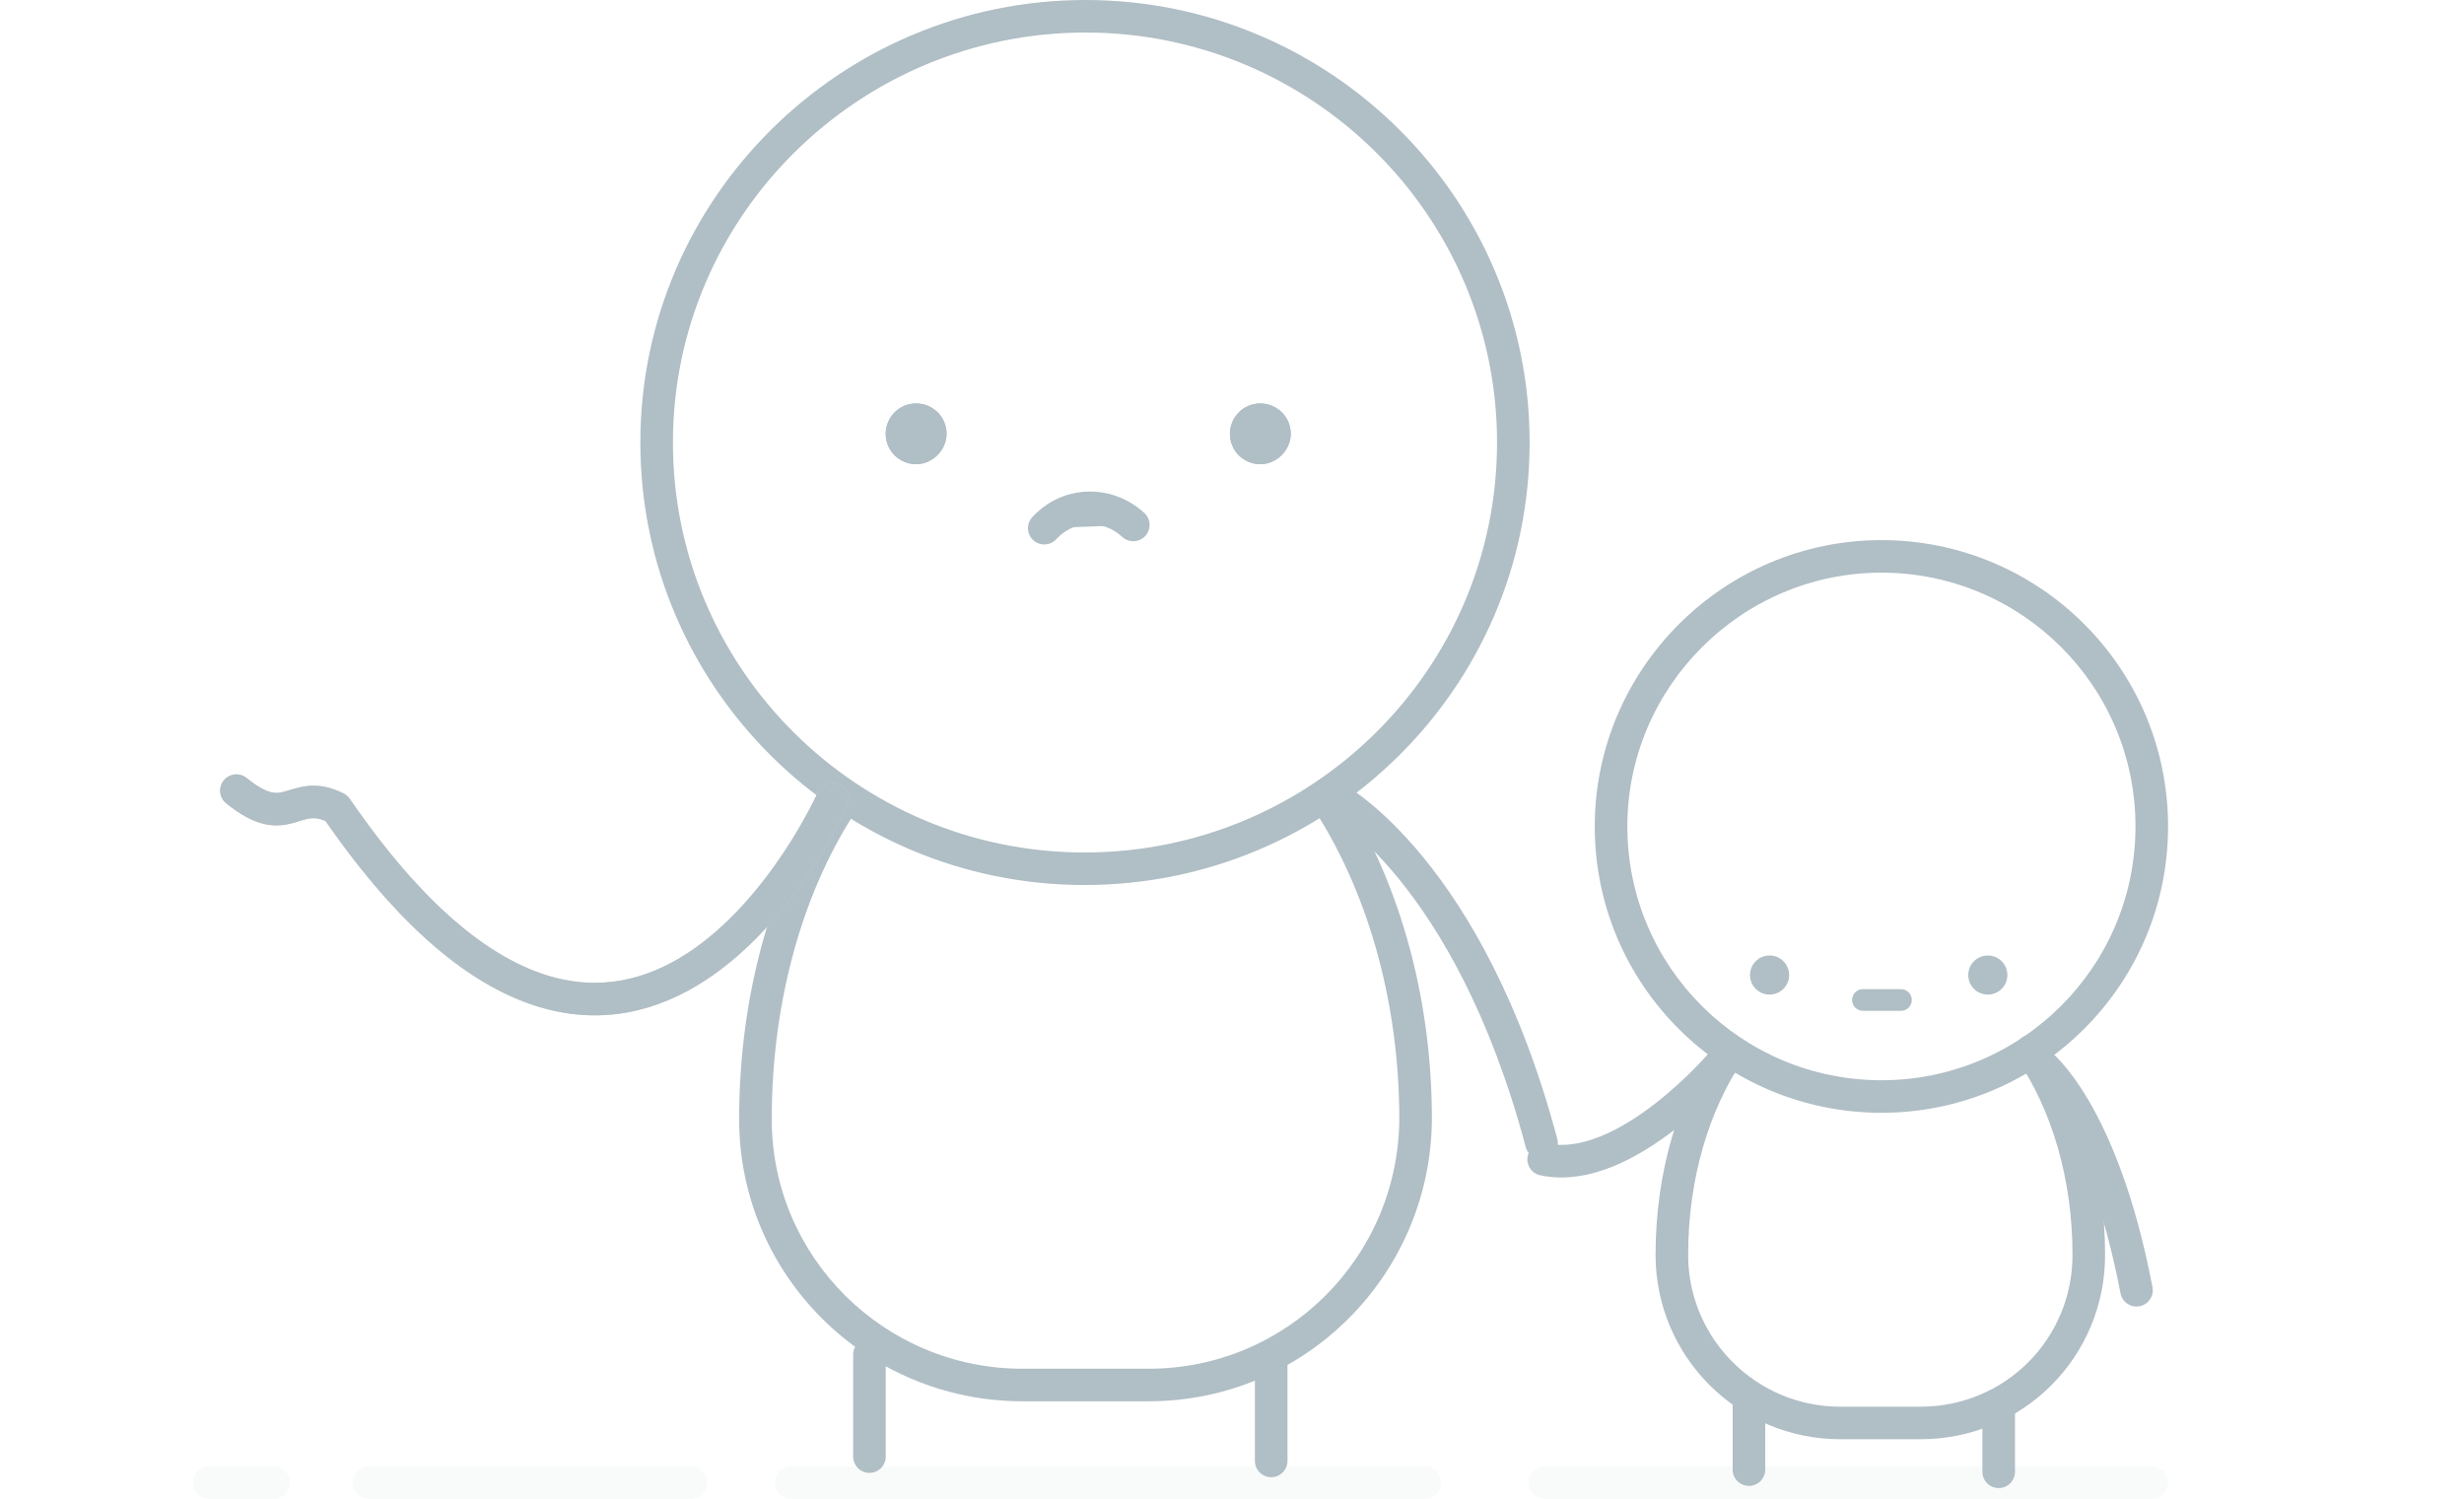
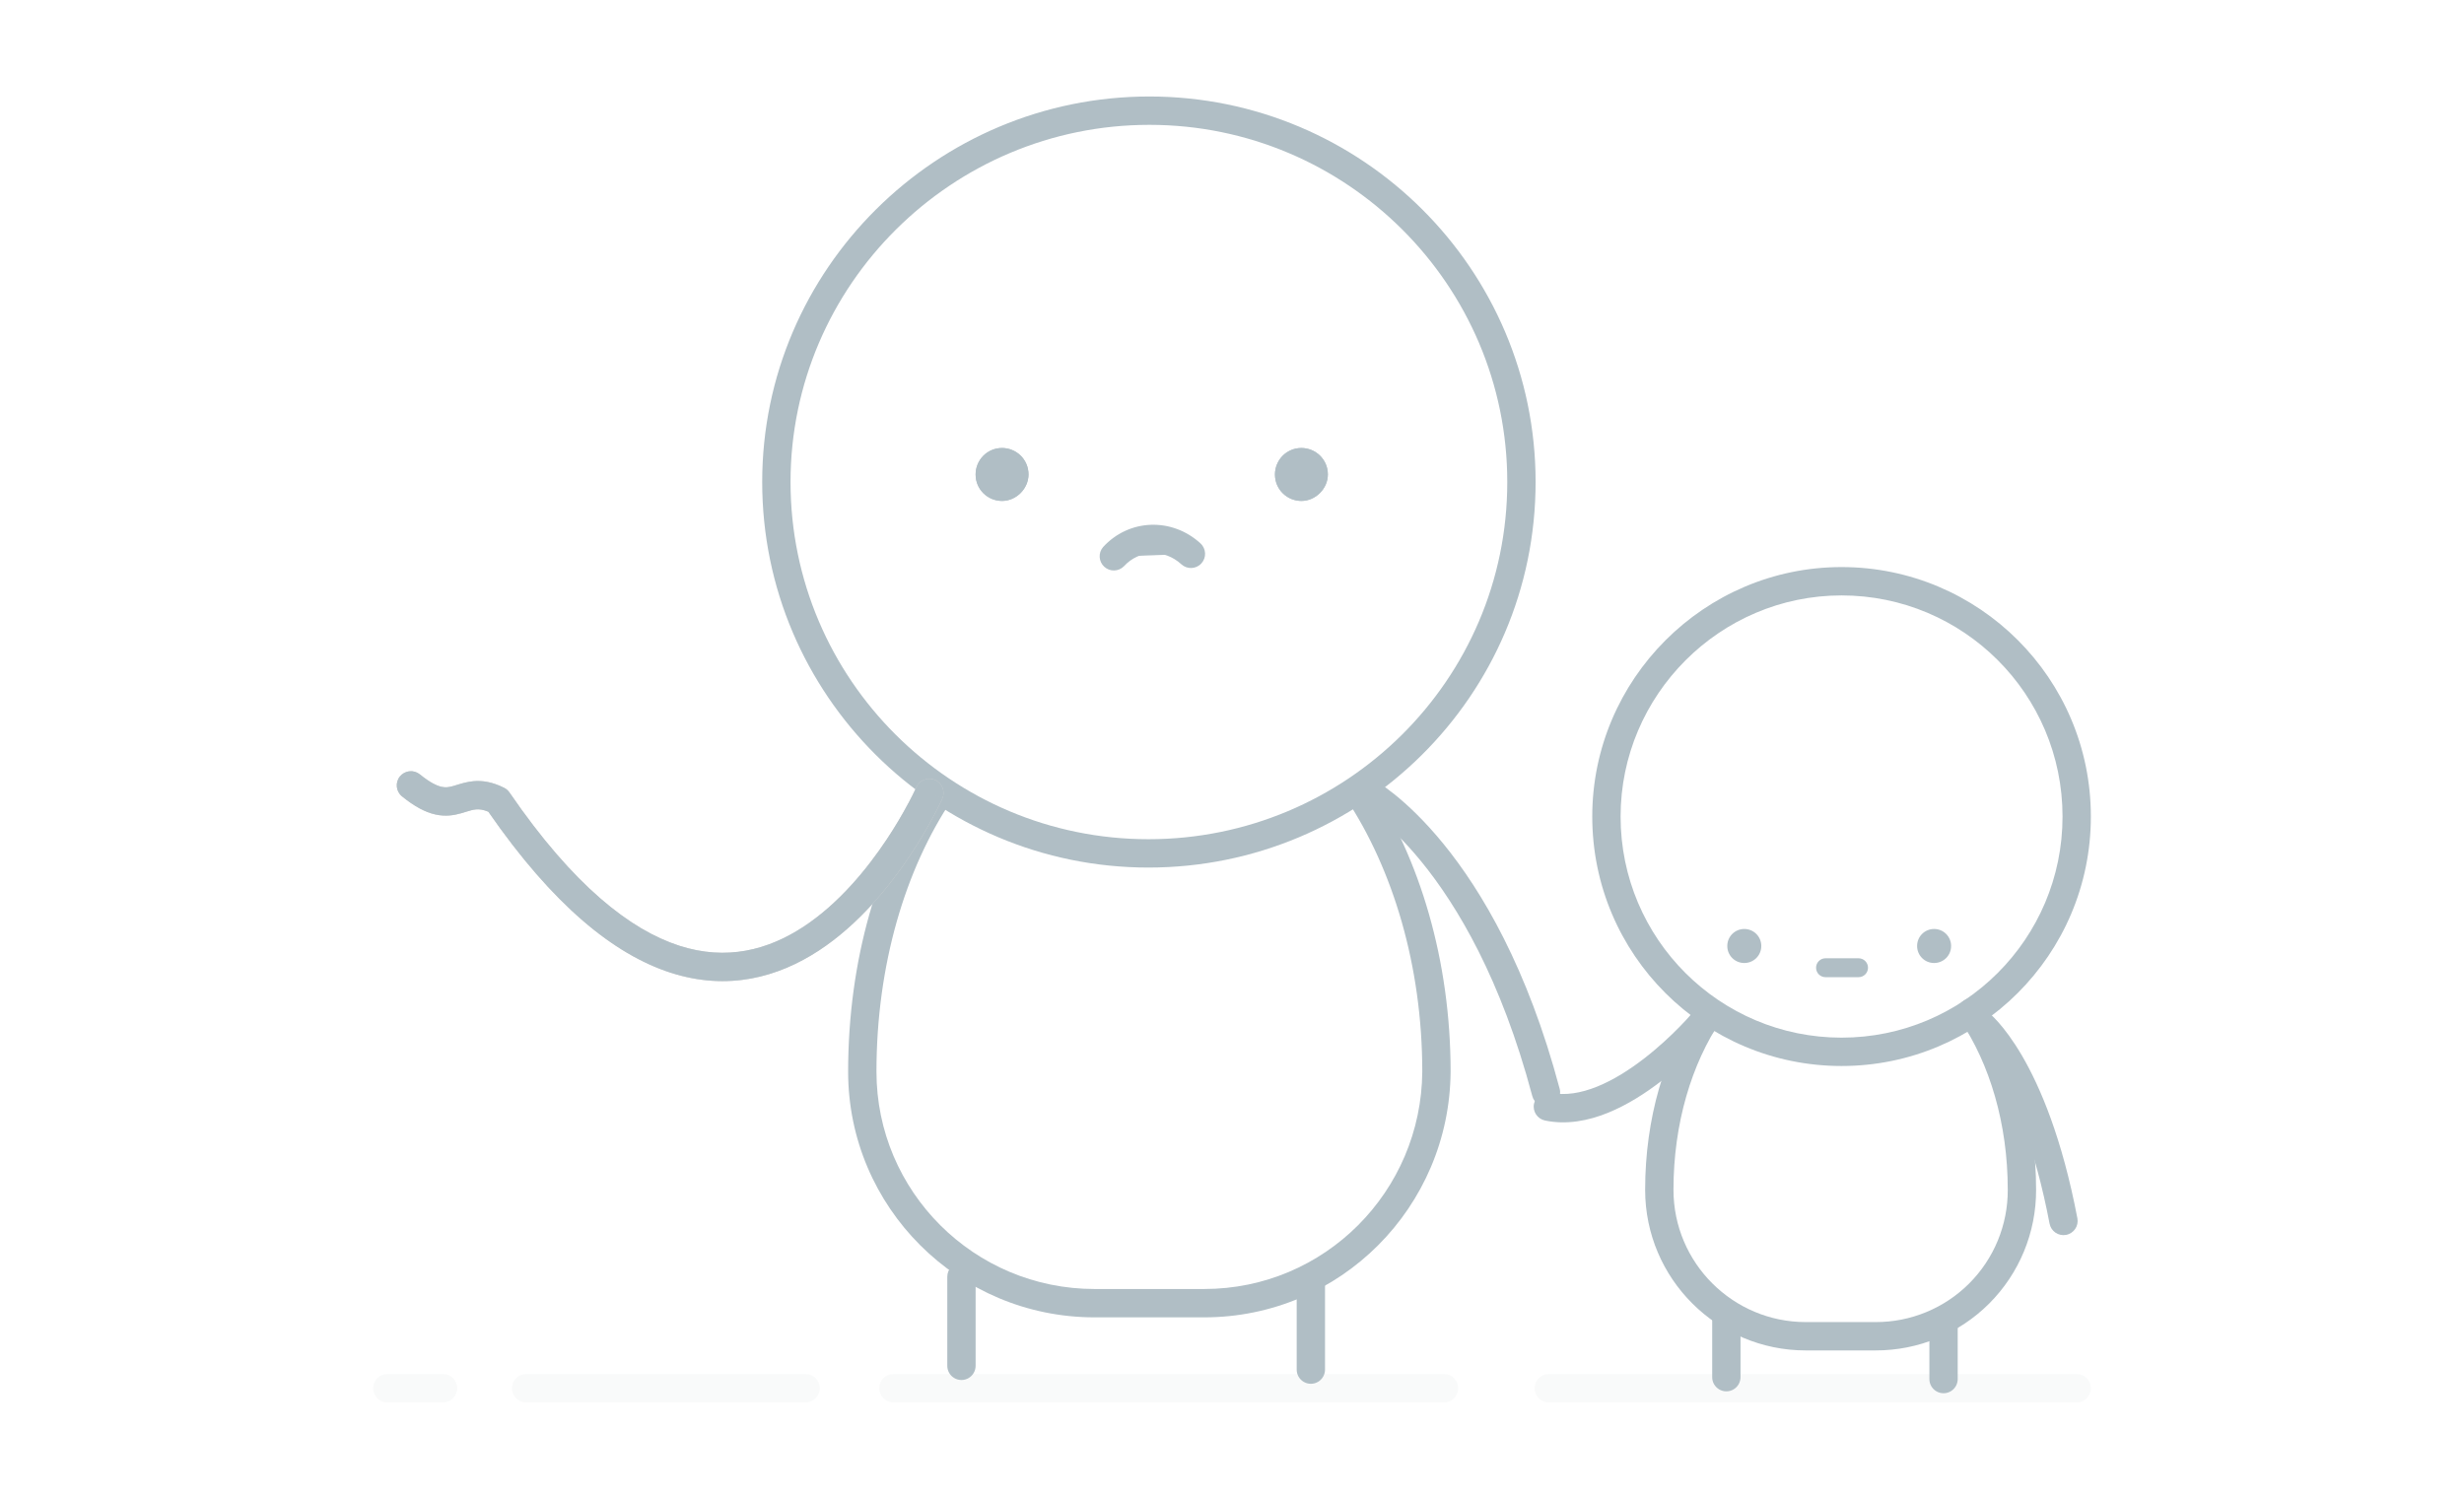
- <svg xmlns="http://www.w3.org/2000/svg" width="383" height="233" viewBox="0 0 383 233" fill="none">
-   <path fill-rule="evenodd" clip-rule="evenodd" d="M120.463 230.471a2.53 2.53 0 012.532-2.529h98.395a2.53 2.53 0 110 5.058h-98.395a2.53 2.53 0 01-2.532-2.529zM54.81 230.471a2.53 2.53 0 012.531-2.529H107.3a2.53 2.53 0 110 5.058H57.341a2.53 2.53 0 01-2.531-2.529zM30 230.471a2.53 2.53 0 012.532-2.529h9.957a2.53 2.53 0 110 5.058h-9.957A2.53 2.53 0 0130 230.471zM237.592 230.471a2.53 2.53 0 012.532-2.529h94.344a2.53 2.53 0 012.532 2.529 2.53 2.53 0 01-2.532 2.529h-94.344a2.53 2.53 0 01-2.532-2.529z" fill="#F9FAFA" />
-   <path fill-rule="evenodd" clip-rule="evenodd" d="M147.129 67.439c0-2.698-2.194-4.721-4.726-4.721-2.7 0-4.725 2.191-4.725 4.72 0 2.698 2.194 4.721 4.725 4.721 2.532 0 4.726-2.192 4.726-4.72z" fill="#B0BEC5" />
-   <path fill-rule="evenodd" clip-rule="evenodd" d="M145.441 67.439a3.028 3.028 0 00-3.038-3.035 3.028 3.028 0 00-3.038 3.035 3.028 3.028 0 003.038 3.034c1.6 0 3.038-1.437 3.038-3.034zm-3.038-4.721c2.532 0 4.726 2.023 4.726 4.72 0 2.53-2.194 4.721-4.726 4.721-2.531 0-4.725-2.023-4.725-4.72 0-2.53 2.025-4.721 4.725-4.721zM200.631 67.439c0-2.698-2.195-4.721-4.726-4.721-2.701 0-4.726 2.191-4.726 4.72 0 2.698 2.194 4.721 4.726 4.721 2.531 0 4.726-2.192 4.726-4.72z" fill="#B0BEC5" />
-   <path fill-rule="evenodd" clip-rule="evenodd" d="M198.943 67.439a3.028 3.028 0 00-3.038-3.035 3.028 3.028 0 00-3.038 3.035 3.028 3.028 0 003.038 3.034c1.599 0 3.038-1.437 3.038-3.034zm-3.038-4.721c2.531 0 4.726 2.023 4.726 4.72 0 2.53-2.195 4.721-4.726 4.721-2.532 0-4.726-2.023-4.726-4.72 0-2.53 2.025-4.721 4.726-4.721zM135.146 208.048a2.53 2.53 0 012.532 2.529v15.848a2.531 2.531 0 01-5.063 0v-15.848a2.53 2.53 0 012.531-2.529zM197.593 208.722a2.53 2.53 0 012.531 2.529v15.848a2.53 2.53 0 01-2.531 2.529 2.53 2.53 0 01-2.532-2.529v-15.848a2.53 2.53 0 012.532-2.529z" fill="#B0BEC5" />
-   <path fill-rule="evenodd" clip-rule="evenodd" d="M204.633 121.81a2.533 2.533 0 013.509.712c8.908 13.436 14.429 31.634 14.429 51.469v.019c-.179 24.132-19.688 43.816-44.05 43.816h-19.578c-24.344 0-44.05-19.671-44.05-43.835 0-19.817 5.344-38.03 14.442-51.488a2.534 2.534 0 013.515-.68 2.526 2.526 0 01.681 3.511c-8.454 12.505-13.574 29.698-13.574 48.657 0 21.358 17.425 38.778 38.986 38.778h19.578c21.542 0 38.823-17.402 38.987-38.787-.002-18.938-5.282-36.141-13.587-48.667a2.528 2.528 0 01.712-3.505z" fill="#B0BEC5" />
-   <path fill-rule="evenodd" clip-rule="evenodd" d="M99.535 68.787C99.535 30.788 130.727 0 168.732 0c38.014 0 69.029 30.797 69.029 68.787 0 38.172-31.196 68.788-69.197 68.788-38.014 0-69.029-30.797-69.029-68.788zm69.197-63.73c-35.242 0-64.134 28.558-64.134 63.73 0 35.181 28.731 63.73 63.966 63.73 35.246 0 64.134-28.393 64.134-63.73 0-35.18-28.731-63.73-63.966-63.73z" fill="#B0BEC5" />
-   <path fill-rule="evenodd" clip-rule="evenodd" d="M34.786 121.312a2.533 2.533 0 013.561-.368c1.854 1.505 3.067 2.037 3.86 2.218.73.166 1.318.088 2.128-.14.145-.04.32-.095.52-.157.771-.241 1.91-.595 3.06-.699 1.651-.149 3.427.143 5.495 1.176.384.192.713.478.956.832 11.452 16.682 21.673 24.537 30.324 27.335 8.518 2.756 15.918.734 22.174-3.344 6.33-4.127 11.394-10.315 14.912-15.593a78.88 78.88 0 003.985-6.67c.449-.847.787-1.526 1.011-1.989a30.82 30.82 0 00.308-.653l.013-.029.002-.004v-.001h.001a2.531 2.531 0 014.625 2.058l-2.313-1.029c2.313 1.029 2.312 1.03 2.312 1.032l-.002.004-.007.014-.02.045-.075.164c-.066.14-.161.342-.285.6-.249.514-.616 1.25-1.097 2.157a83.578 83.578 0 01-4.244 7.104c-3.691 5.539-9.208 12.364-16.359 17.025-7.224 4.71-16.206 7.251-26.5 3.921-10.048-3.25-20.938-11.966-32.544-28.711-.996-.414-1.683-.455-2.216-.406-.57.051-.99.181-1.628.378-.29.09-.623.193-1.037.309-1.215.342-2.736.632-4.623.203-1.822-.415-3.732-1.442-5.928-3.225a2.526 2.526 0 01-.369-3.557z" fill="#D5D5D5" />
-   <path fill-rule="evenodd" clip-rule="evenodd" d="M205.32 122.891a2.532 2.532 0 013.427-1.033l-1.197 2.229a188.612 188.612 0 011.2-2.227l.004.002.009.005.023.013.069.038a20.862 20.862 0 011 .617c.655.43 1.576 1.078 2.703 1.984 2.255 1.813 5.33 4.656 8.748 8.844 6.842 8.386 15.017 22.116 20.758 43.688a2.531 2.531 0 01-4.893 1.299c-5.567-20.915-13.425-33.991-19.79-41.791-3.185-3.904-6.007-6.499-7.998-8.1a30.048 30.048 0 00-2.309-1.698 15.323 15.323 0 00-.709-.439l-.02-.011a2.527 2.527 0 01-1.025-3.42z" fill="#B0BEC5" />
-   <path d="M176.158 81.6c-4.05-3.709-10.126-3.54-13.839.506z" fill="#B0BEC5" />
-   <path fill-rule="evenodd" clip-rule="evenodd" d="M160.453 80.397c4.688-5.109 12.368-5.282 17.416-.66a2.527 2.527 0 01.155 3.573 2.532 2.532 0 01-3.576.155c-3.054-2.797-7.526-2.633-10.263.35a2.534 2.534 0 01-3.577.156 2.527 2.527 0 01-.155-3.574zM278.098 151.568a3.024 3.024 0 00-3.038-3.035 3.024 3.024 0 00-3.038 3.035 3.024 3.024 0 003.038 3.035 3.024 3.024 0 003.038-3.035zM312.021 151.568a3.024 3.024 0 00-3.038-3.035 3.024 3.024 0 00-3.037 3.035 3.024 3.024 0 003.037 3.035 3.024 3.024 0 003.038-3.035zM271.853 215.803a2.53 2.53 0 012.532 2.529v10.116a2.53 2.53 0 01-2.532 2.529 2.53 2.53 0 01-2.531-2.529v-10.116a2.53 2.53 0 012.531-2.529zM310.671 216.14a2.531 2.531 0 012.532 2.529v10.116a2.53 2.53 0 01-2.532 2.529 2.53 2.53 0 01-2.531-2.529v-10.116a2.53 2.53 0 012.531-2.529z" fill="#B0BEC5" />
-   <path fill-rule="evenodd" clip-rule="evenodd" d="M270.23 161.272a2.528 2.528 0 01.685 3.51c-5.256 7.797-8.513 18.42-8.513 30.284 0 13.092 10.67 23.603 23.628 23.603h12.49c13.116 0 23.628-10.501 23.628-23.603 0-11.864-3.257-22.487-8.513-30.284a2.528 2.528 0 01.685-3.51 2.534 2.534 0 013.514.685c5.883 8.726 9.377 20.358 9.377 33.109 0 15.896-12.779 28.661-28.691 28.661h-12.49c-15.733 0-28.691-12.755-28.691-28.661 0-12.751 3.494-24.383 9.377-33.109a2.534 2.534 0 013.514-.685z" fill="#B0BEC5" />
-   <path fill-rule="evenodd" clip-rule="evenodd" d="M247.887 128.47c0-24.494 20.036-44.51 44.557-44.51 24.513 0 44.556 19.841 44.556 44.51 0 24.67-20.043 44.51-44.556 44.51-24.514 0-44.557-19.84-44.557-44.51zm44.557-39.451c-21.724 0-39.493 17.75-39.493 39.451 0 21.863 17.762 39.452 39.493 39.452 21.73 0 39.493-17.589 39.493-39.452s-17.763-39.451-39.493-39.451z" fill="#B0BEC5" />
-   <path fill-rule="evenodd" clip-rule="evenodd" d="M287.887 155.446c0-.931.755-1.686 1.687-1.686h5.908a1.686 1.686 0 110 3.372h-5.908a1.686 1.686 0 01-1.687-1.686zM265.864 163.429a2.534 2.534 0 013.567-.31 2.528 2.528 0 01.311 3.563l-1.939-1.626 1.939 1.626-.006.007-.012.013-.039.046-.142.165c-.123.141-.301.344-.53.598a64.099 64.099 0 01-1.953 2.068c-1.663 1.689-4.029 3.922-6.825 6.077-2.785 2.147-6.069 4.273-9.569 5.685-3.495 1.41-7.371 2.175-11.233 1.363a2.529 2.529 0 111.044-4.949c2.551.536 5.363.079 8.292-1.103 2.924-1.18 5.8-3.017 8.373-5 2.563-1.976 4.754-4.042 6.309-5.62a60.312 60.312 0 001.8-1.906 46.817 46.817 0 00.582-.661l.026-.03.005-.006zM34.786 121.312a2.533 2.533 0 013.561-.368c1.854 1.505 3.067 2.037 3.86 2.218.73.166 1.318.088 2.128-.14.145-.04.32-.095.52-.157.771-.241 1.91-.595 3.06-.699 1.651-.149 3.427.143 5.495 1.176.384.192.713.478.956.832 11.452 16.682 21.673 24.537 30.324 27.335 8.518 2.756 15.918.734 22.174-3.344 6.33-4.127 11.394-10.315 14.912-15.593a78.88 78.88 0 003.985-6.67c.449-.847.787-1.526 1.011-1.989a30.82 30.82 0 00.308-.653l.013-.029.002-.004v-.001h.001a2.531 2.531 0 014.625 2.058l-2.313-1.029c2.313 1.029 2.312 1.03 2.312 1.032l-.002.004-.007.014-.02.045-.075.164c-.066.14-.161.342-.285.6-.249.514-.616 1.25-1.097 2.157a83.578 83.578 0 01-4.244 7.104c-3.691 5.539-9.208 12.364-16.359 17.025-7.224 4.71-16.206 7.251-26.5 3.921-10.048-3.25-20.938-11.966-32.544-28.711-.996-.414-1.683-.455-2.216-.406-.57.051-.99.181-1.628.378-.29.09-.623.193-1.037.309-1.215.342-2.736.632-4.623.203-1.822-.415-3.732-1.442-5.928-3.225a2.526 2.526 0 01-.369-3.557zM314.889 163.709a2.534 2.534 0 013.543-.51l-1.516 2.025c1.516-2.025 1.518-2.024 1.52-2.022l.003.002.008.006.017.013.046.036c.035.028.08.063.132.107.106.087.246.208.417.364.342.314.807.771 1.367 1.398 1.12 1.256 2.615 3.188 4.262 6.001 3.293 5.628 7.18 14.758 9.904 29.027a2.532 2.532 0 01-4.973.947c-2.633-13.788-6.34-22.36-9.302-27.421-1.482-2.531-2.78-4.19-3.671-5.189-.446-.5-.791-.835-1.008-1.034a6.245 6.245 0 00-.225-.198l-.033-.026a2.527 2.527 0 01-.491-3.526z" fill="#B0BEC5" />
+ <svg xmlns="http://www.w3.org/2000/svg" width="383" height="233" fill="none">
+   <path fill-rule="evenodd" clip-rule="evenodd" d="M136.676 215.797c0-1.217.986-2.204 2.202-2.204h85.575a2.203 2.203 0 010 4.407h-85.575a2.203 2.203 0 01-2.202-2.203zM79.577 215.797c0-1.217.986-2.204 2.202-2.204h43.448a2.203 2.203 0 010 4.407H81.779a2.203 2.203 0 01-2.202-2.203zM58 215.797c0-1.217.986-2.204 2.202-2.204h8.66a2.203 2.203 0 010 4.407h-8.66A2.203 2.203 0 0158 215.797zM238.544 215.797c0-1.217.986-2.204 2.202-2.204h82.052a2.203 2.203 0 010 4.407h-82.052a2.203 2.203 0 01-2.202-2.203z" fill="#F9FAFA" />
+   <path fill-rule="evenodd" clip-rule="evenodd" d="M159.868 73.755c0-2.35-1.908-4.112-4.11-4.112-2.349 0-4.11 1.91-4.11 4.112 0 2.35 1.908 4.113 4.11 4.113 2.202 0 4.11-1.91 4.11-4.112z" fill="#B0BEC5" />
+   <path fill-rule="evenodd" clip-rule="evenodd" d="M158.4 73.755a2.636 2.636 0 00-2.642-2.643 2.636 2.636 0 00-2.642 2.644 2.636 2.636 0 002.642 2.643c1.391 0 2.642-1.252 2.642-2.644zm-2.642-4.112c2.202 0 4.11 1.762 4.11 4.112 0 2.204-1.908 4.113-4.11 4.113-2.202 0-4.11-1.762-4.11-4.112 0-2.204 1.761-4.113 4.11-4.113zM206.399 73.755c0-2.35-1.909-4.112-4.11-4.112-2.349 0-4.11 1.91-4.11 4.112 0 2.35 1.908 4.113 4.11 4.113 2.201 0 4.11-1.91 4.11-4.112z" fill="#B0BEC5" />
+   <path fill-rule="evenodd" clip-rule="evenodd" d="M204.931 73.755a2.636 2.636 0 00-2.642-2.643 2.636 2.636 0 00-2.642 2.644 2.635 2.635 0 002.642 2.643c1.391 0 2.642-1.252 2.642-2.644zm-2.642-4.112c2.201 0 4.11 1.762 4.11 4.112 0 2.204-1.909 4.113-4.11 4.113-2.202 0-4.11-1.762-4.11-4.112 0-2.204 1.761-4.113 4.11-4.113zM149.446 196.26c1.216 0 2.202.987 2.202 2.204v13.807a2.202 2.202 0 11-4.403 0v-13.807c0-1.217.985-2.204 2.201-2.204zM203.756 196.848c1.216 0 2.202.986 2.202 2.203v13.808a2.202 2.202 0 11-4.403 0v-13.808c0-1.217.985-2.203 2.201-2.203z" fill="#B0BEC5" />
+   <path fill-rule="evenodd" clip-rule="evenodd" d="M209.88 121.126a2.2 2.2 0 013.051.621c7.748 11.705 12.549 27.561 12.549 44.842v.016c-.155 21.025-17.123 38.175-38.31 38.175h-17.027c-21.173 0-38.311-17.138-38.311-38.191 0-17.266 4.648-33.133 12.56-44.859a2.202 2.202 0 113.65 2.466c-7.353 10.896-11.806 25.875-11.806 42.393 0 18.607 15.154 33.784 33.907 33.784h17.027c18.735 0 33.765-15.161 33.907-33.792-.002-16.5-4.594-31.488-11.817-42.401a2.204 2.204 0 01.62-3.054z" fill="#B0BEC5" />
+   <path fill-rule="evenodd" clip-rule="evenodd" d="M118.475 74.93c0-33.106 27.128-59.93 60.182-59.93 33.06 0 60.034 26.832 60.034 59.93 0 33.257-27.131 59.931-60.181 59.931-33.061 0-60.035-26.831-60.035-59.93zm60.182-55.523c-30.651 0-55.778 24.88-55.778 55.523 0 30.651 24.987 55.524 55.631 55.524 30.654 0 55.778-24.737 55.778-55.524 0-30.65-24.988-55.523-55.631-55.523z" fill="#B0BEC5" />
+   <path fill-rule="evenodd" clip-rule="evenodd" d="M62.163 120.692a2.2 2.2 0 013.097-.32c1.612 1.311 2.667 1.775 3.357 1.932.634.145 1.146.077 1.85-.122.126-.035.279-.082.453-.137.67-.209 1.66-.518 2.661-.608 1.436-.13 2.98.124 4.78 1.024.333.167.62.417.83.725 9.96 14.534 18.85 21.378 26.373 23.816 7.409 2.4 13.845.639 19.285-2.914 5.506-3.596 9.91-8.987 12.969-13.585a68.557 68.557 0 003.466-5.812 52.046 52.046 0 001.096-2.19l.051-.111.012-.025.001-.004.001-.001a2.2 2.2 0 012.906-1.116 2.203 2.203 0 011.116 2.909l-2.011-.896c2.011.896 2.011.897 2.01.898l-.001.004-.006.012-.018.04-.065.142a55.419 55.419 0 01-1.202 2.402 72.767 72.767 0 01-3.69 6.19c-3.211 4.825-8.009 10.772-14.228 14.833-6.283 4.103-14.095 6.317-23.048 3.416-8.739-2.831-18.21-10.425-28.303-25.015-.867-.36-1.464-.395-1.928-.354-.495.045-.861.159-1.415.33-.252.078-.543.168-.902.27-1.057.297-2.38.55-4.021.176-1.584-.361-3.246-1.256-5.156-2.809a2.205 2.205 0 01-.32-3.1z" fill="#D5D5D5" />
+   <path fill-rule="evenodd" clip-rule="evenodd" d="M210.477 122.068a2.2 2.2 0 012.981-.899l-1.041 1.941c1.041-1.941 1.042-1.941 1.044-1.94l.003.002.007.004.021.011.059.033c.049.028.114.065.196.114.162.096.389.236.674.424.57.375 1.371.939 2.351 1.729 1.961 1.579 4.635 4.056 7.608 7.705 5.951 7.306 13.06 19.269 18.054 38.062a2.204 2.204 0 01-1.563 2.696 2.2 2.2 0 01-2.693-1.563c-4.841-18.222-11.676-29.615-17.211-36.411-2.771-3.401-5.224-5.662-6.956-7.056a26.102 26.102 0 00-2.009-1.48c-.228-.15-.398-.254-.505-.318l-.111-.064-.018-.01a2.204 2.204 0 01-.891-2.98z" fill="#B0BEC5" />
+   <path d="M185.115 86.094c-3.523-3.231-8.807-3.085-12.036.44z" fill="#B0BEC5" />
+   <path fill-rule="evenodd" clip-rule="evenodd" d="M171.456 85.046c4.077-4.452 10.757-4.603 15.147-.576.896.822.957 2.216.135 3.113a2.201 2.201 0 01-3.111.135c-2.656-2.436-6.545-2.294-8.925.306a2.204 2.204 0 01-3.246-2.978zM273.772 147.053a2.632 2.632 0 00-2.642-2.644 2.632 2.632 0 00-2.642 2.644 2.632 2.632 0 002.642 2.644 2.632 2.632 0 002.642-2.644zM303.276 147.053a2.632 2.632 0 00-2.642-2.644 2.632 2.632 0 00-2.642 2.644 2.632 2.632 0 002.642 2.644 2.632 2.632 0 002.642-2.644zM268.341 203.017c1.216 0 2.202.987 2.202 2.204v8.813a2.202 2.202 0 11-4.403 0v-8.813c0-1.217.985-2.204 2.201-2.204zM302.102 203.311c1.216 0 2.201.987 2.201 2.203v8.814a2.202 2.202 0 11-4.403 0v-8.814c0-1.216.986-2.203 2.202-2.203z" fill="#B0BEC5" />
+   <path fill-rule="evenodd" clip-rule="evenodd" d="M266.929 155.508a2.204 2.204 0 01.597 3.058c-4.572 6.793-7.404 16.048-7.404 26.384 0 11.406 9.279 20.564 20.549 20.564h10.862a20.482 20.482 0 0020.55-20.564c0-10.336-2.832-19.591-7.404-26.384a2.204 2.204 0 01.596-3.058 2.2 2.2 0 013.056.596c5.117 7.602 8.156 17.737 8.156 28.846a24.889 24.889 0 01-24.954 24.971h-10.862c-13.683 0-24.953-11.112-24.953-24.971 0-11.109 3.039-21.244 8.155-28.846a2.2 2.2 0 013.056-.596z" fill="#B0BEC5" />
+   <path fill-rule="evenodd" clip-rule="evenodd" d="M247.498 126.929c0-21.341 17.426-38.779 38.751-38.779 21.32 0 38.751 17.286 38.751 38.779 0 21.493-17.431 38.779-38.751 38.779-21.32 0-38.751-17.286-38.751-38.779zm38.751-34.372c-18.893 0-34.347 15.465-34.347 34.372 0 19.048 15.448 34.372 34.347 34.372s34.347-15.324 34.347-34.372c0-19.048-15.448-34.372-34.347-34.372z" fill="#B0BEC5" />
+   <path fill-rule="evenodd" clip-rule="evenodd" d="M282.286 150.431c0-.811.657-1.469 1.468-1.469h5.137a1.469 1.469 0 010 2.938h-5.137a1.468 1.468 0 01-1.468-1.469zM263.133 157.386a2.2 2.2 0 013.101-.27 2.205 2.205 0 01.271 3.105l-1.686-1.417 1.686 1.417-.005.006-.01.012-.034.04-.124.143c-.107.123-.261.3-.46.521a55.594 55.594 0 01-1.7 1.802c-1.446 1.471-3.503 3.417-5.935 5.295-2.422 1.87-5.278 3.722-8.323 4.953-3.039 1.228-6.41 1.895-9.768 1.187a2.203 2.203 0 01.907-4.312c2.219.467 4.664.069 7.212-.961 2.543-1.028 5.044-2.628 7.282-4.356 2.229-1.721 4.135-3.521 5.487-4.896a52.534 52.534 0 001.972-2.121l.1-.116.022-.026.005-.006zM62.163 120.692a2.2 2.2 0 013.097-.32c1.612 1.311 2.667 1.775 3.357 1.932.634.145 1.146.077 1.85-.122.126-.035.279-.082.453-.137.67-.209 1.66-.518 2.661-.608 1.436-.13 2.98.124 4.78 1.024.333.167.62.417.83.725 9.96 14.534 18.85 21.378 26.373 23.816 7.409 2.4 13.845.639 19.285-2.914 5.506-3.596 9.91-8.987 12.969-13.585a68.557 68.557 0 003.466-5.812 52.046 52.046 0 001.096-2.19l.051-.111.012-.025.001-.004.001-.001a2.2 2.2 0 012.906-1.116 2.203 2.203 0 011.116 2.909l-2.011-.896c2.011.896 2.011.897 2.01.898l-.001.004-.006.012-.018.04-.065.142a55.419 55.419 0 01-1.202 2.402 72.767 72.767 0 01-3.69 6.19c-3.211 4.825-8.009 10.772-14.228 14.833-6.283 4.103-14.095 6.317-23.048 3.416-8.739-2.831-18.21-10.425-28.303-25.015-.867-.36-1.464-.395-1.928-.354-.495.045-.861.159-1.415.33-.252.078-.543.168-.902.27-1.057.297-2.38.55-4.021.176-1.584-.361-3.246-1.256-5.156-2.809a2.205 2.205 0 01-.32-3.1zM305.77 157.631a2.202 2.202 0 013.082-.445l-1.319 1.765c1.319-1.765 1.32-1.763 1.321-1.762l.003.002.007.005.015.012.04.031.115.093c.092.076.214.181.363.317.297.273.702.672 1.189 1.218.974 1.094 2.274 2.777 3.706 5.228 2.864 4.903 6.245 12.858 8.614 25.29a2.201 2.201 0 11-4.325.825c-2.29-12.013-5.515-19.481-8.091-23.891-1.288-2.205-2.417-3.65-3.192-4.52a12.683 12.683 0 00-.876-.901 5.452 5.452 0 00-.196-.172l-.029-.023a2.205 2.205 0 01-.427-3.072z" fill="#B0BEC5" />
</svg>
